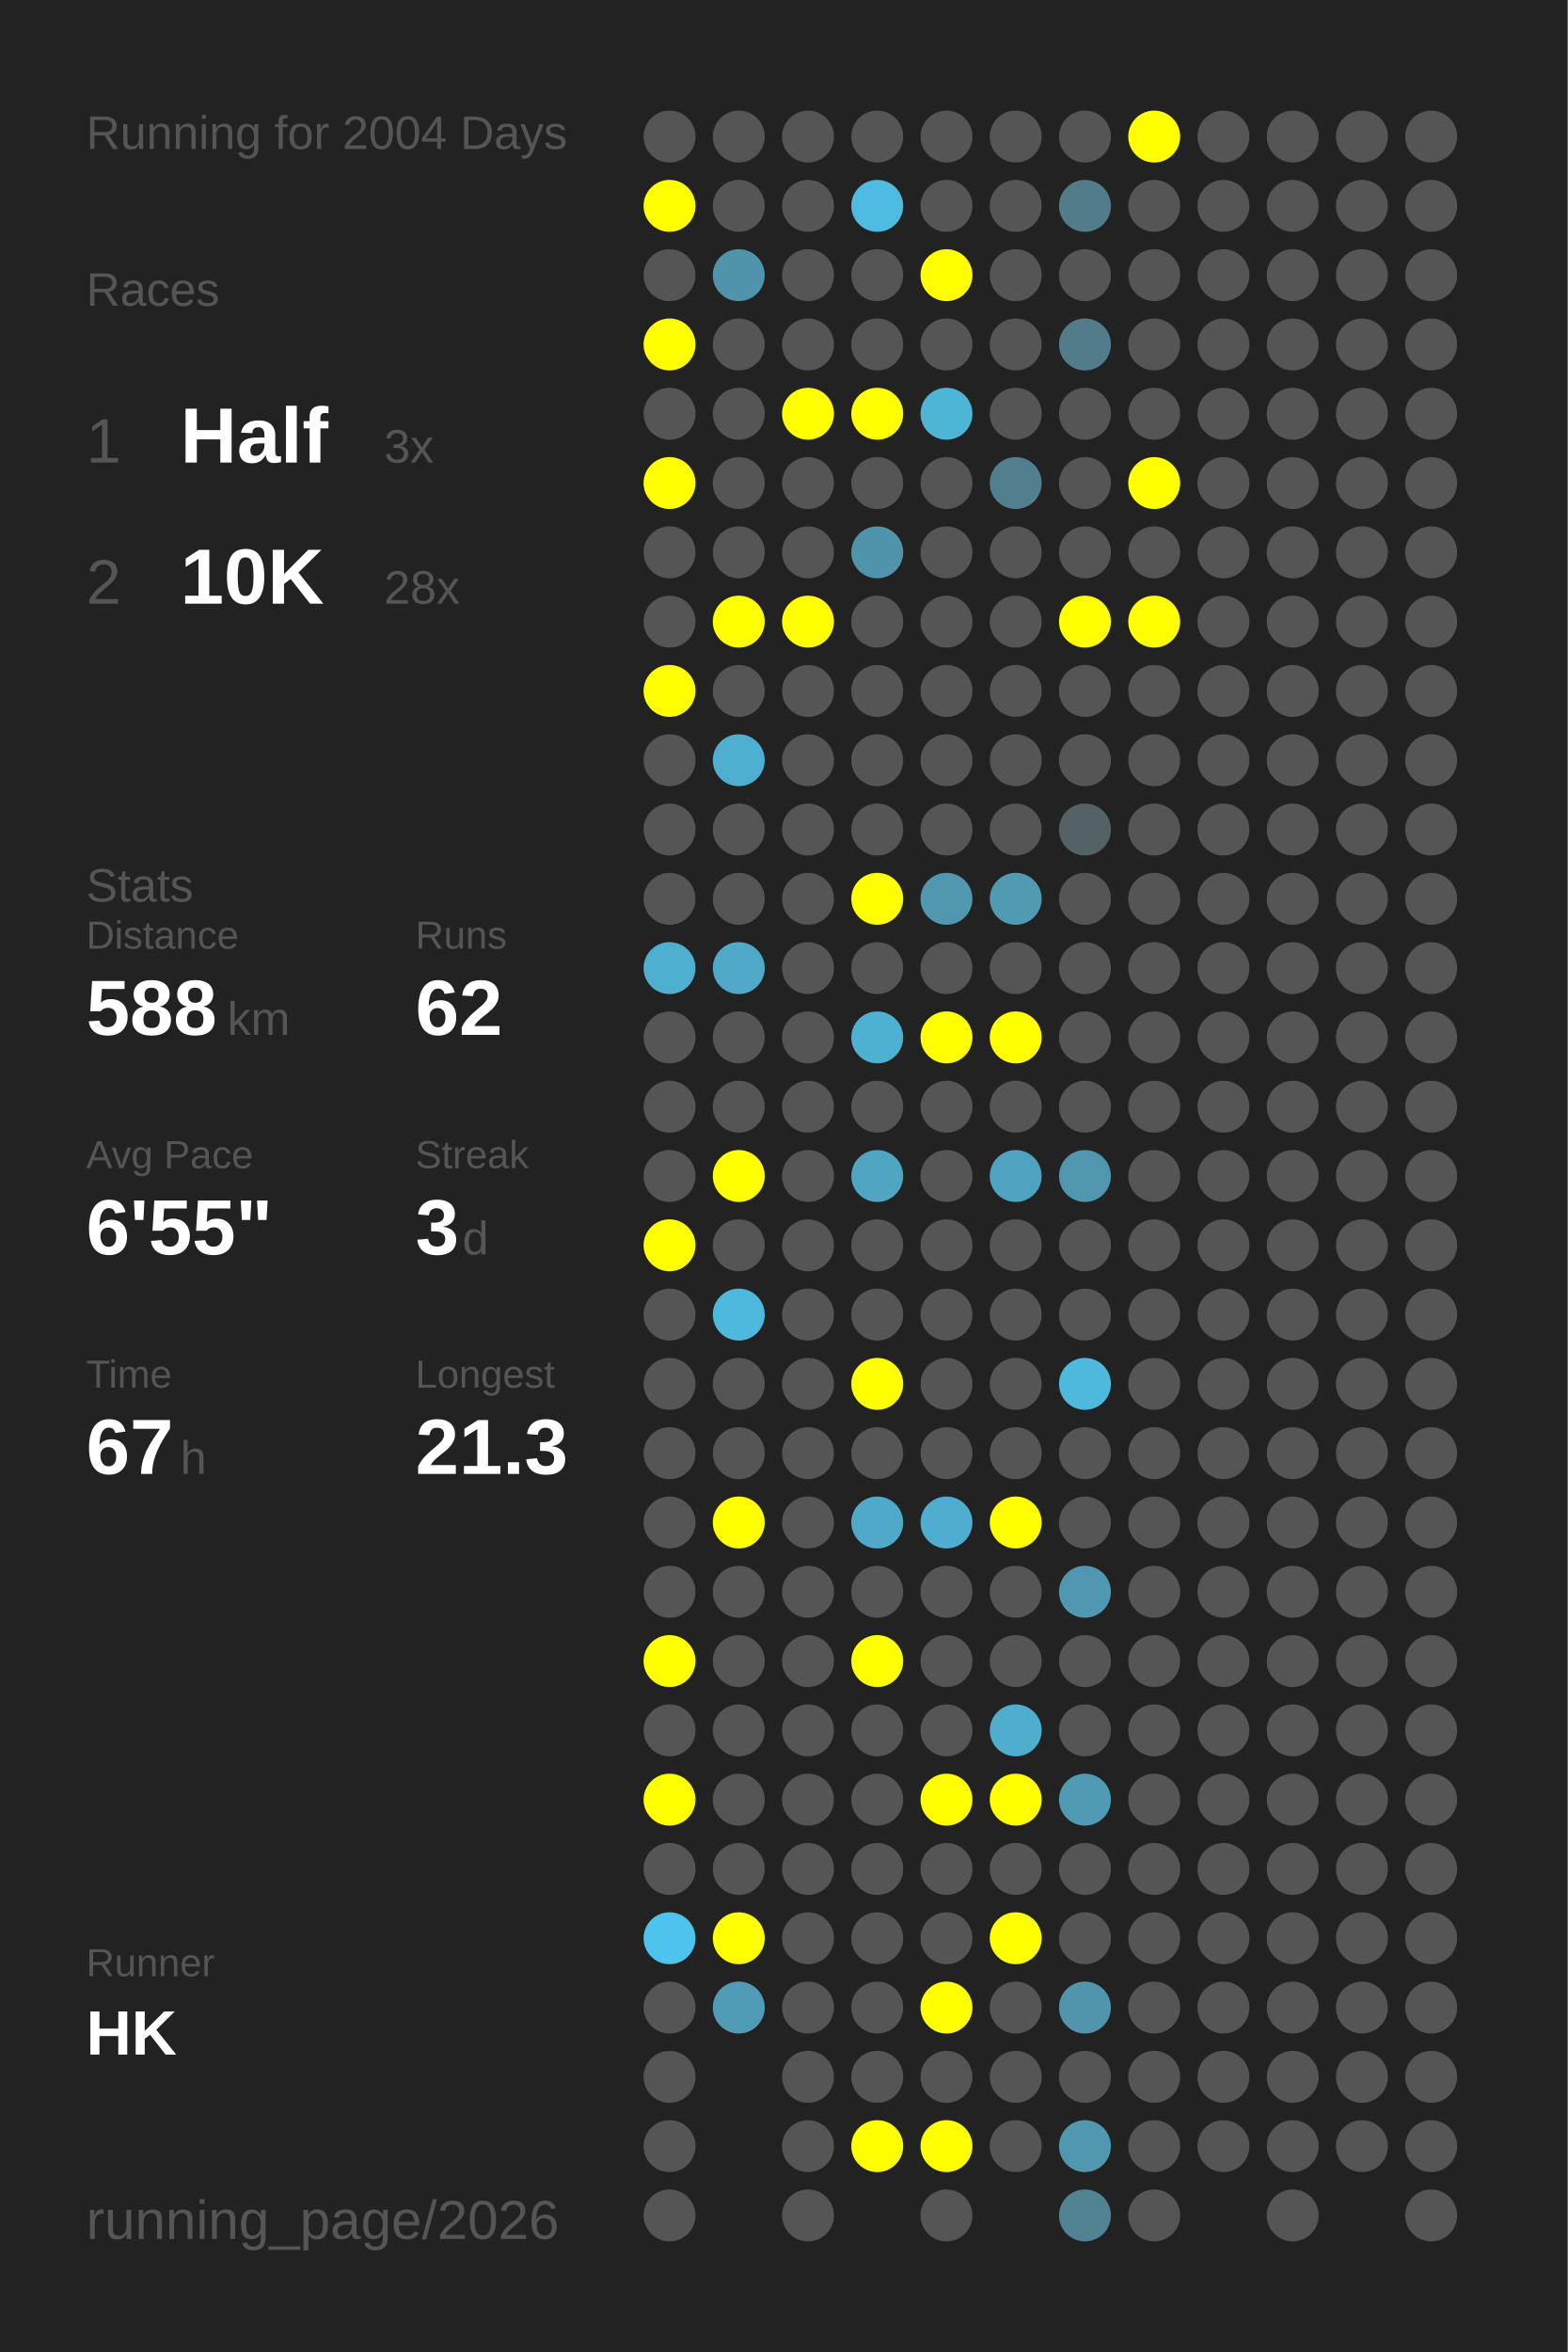
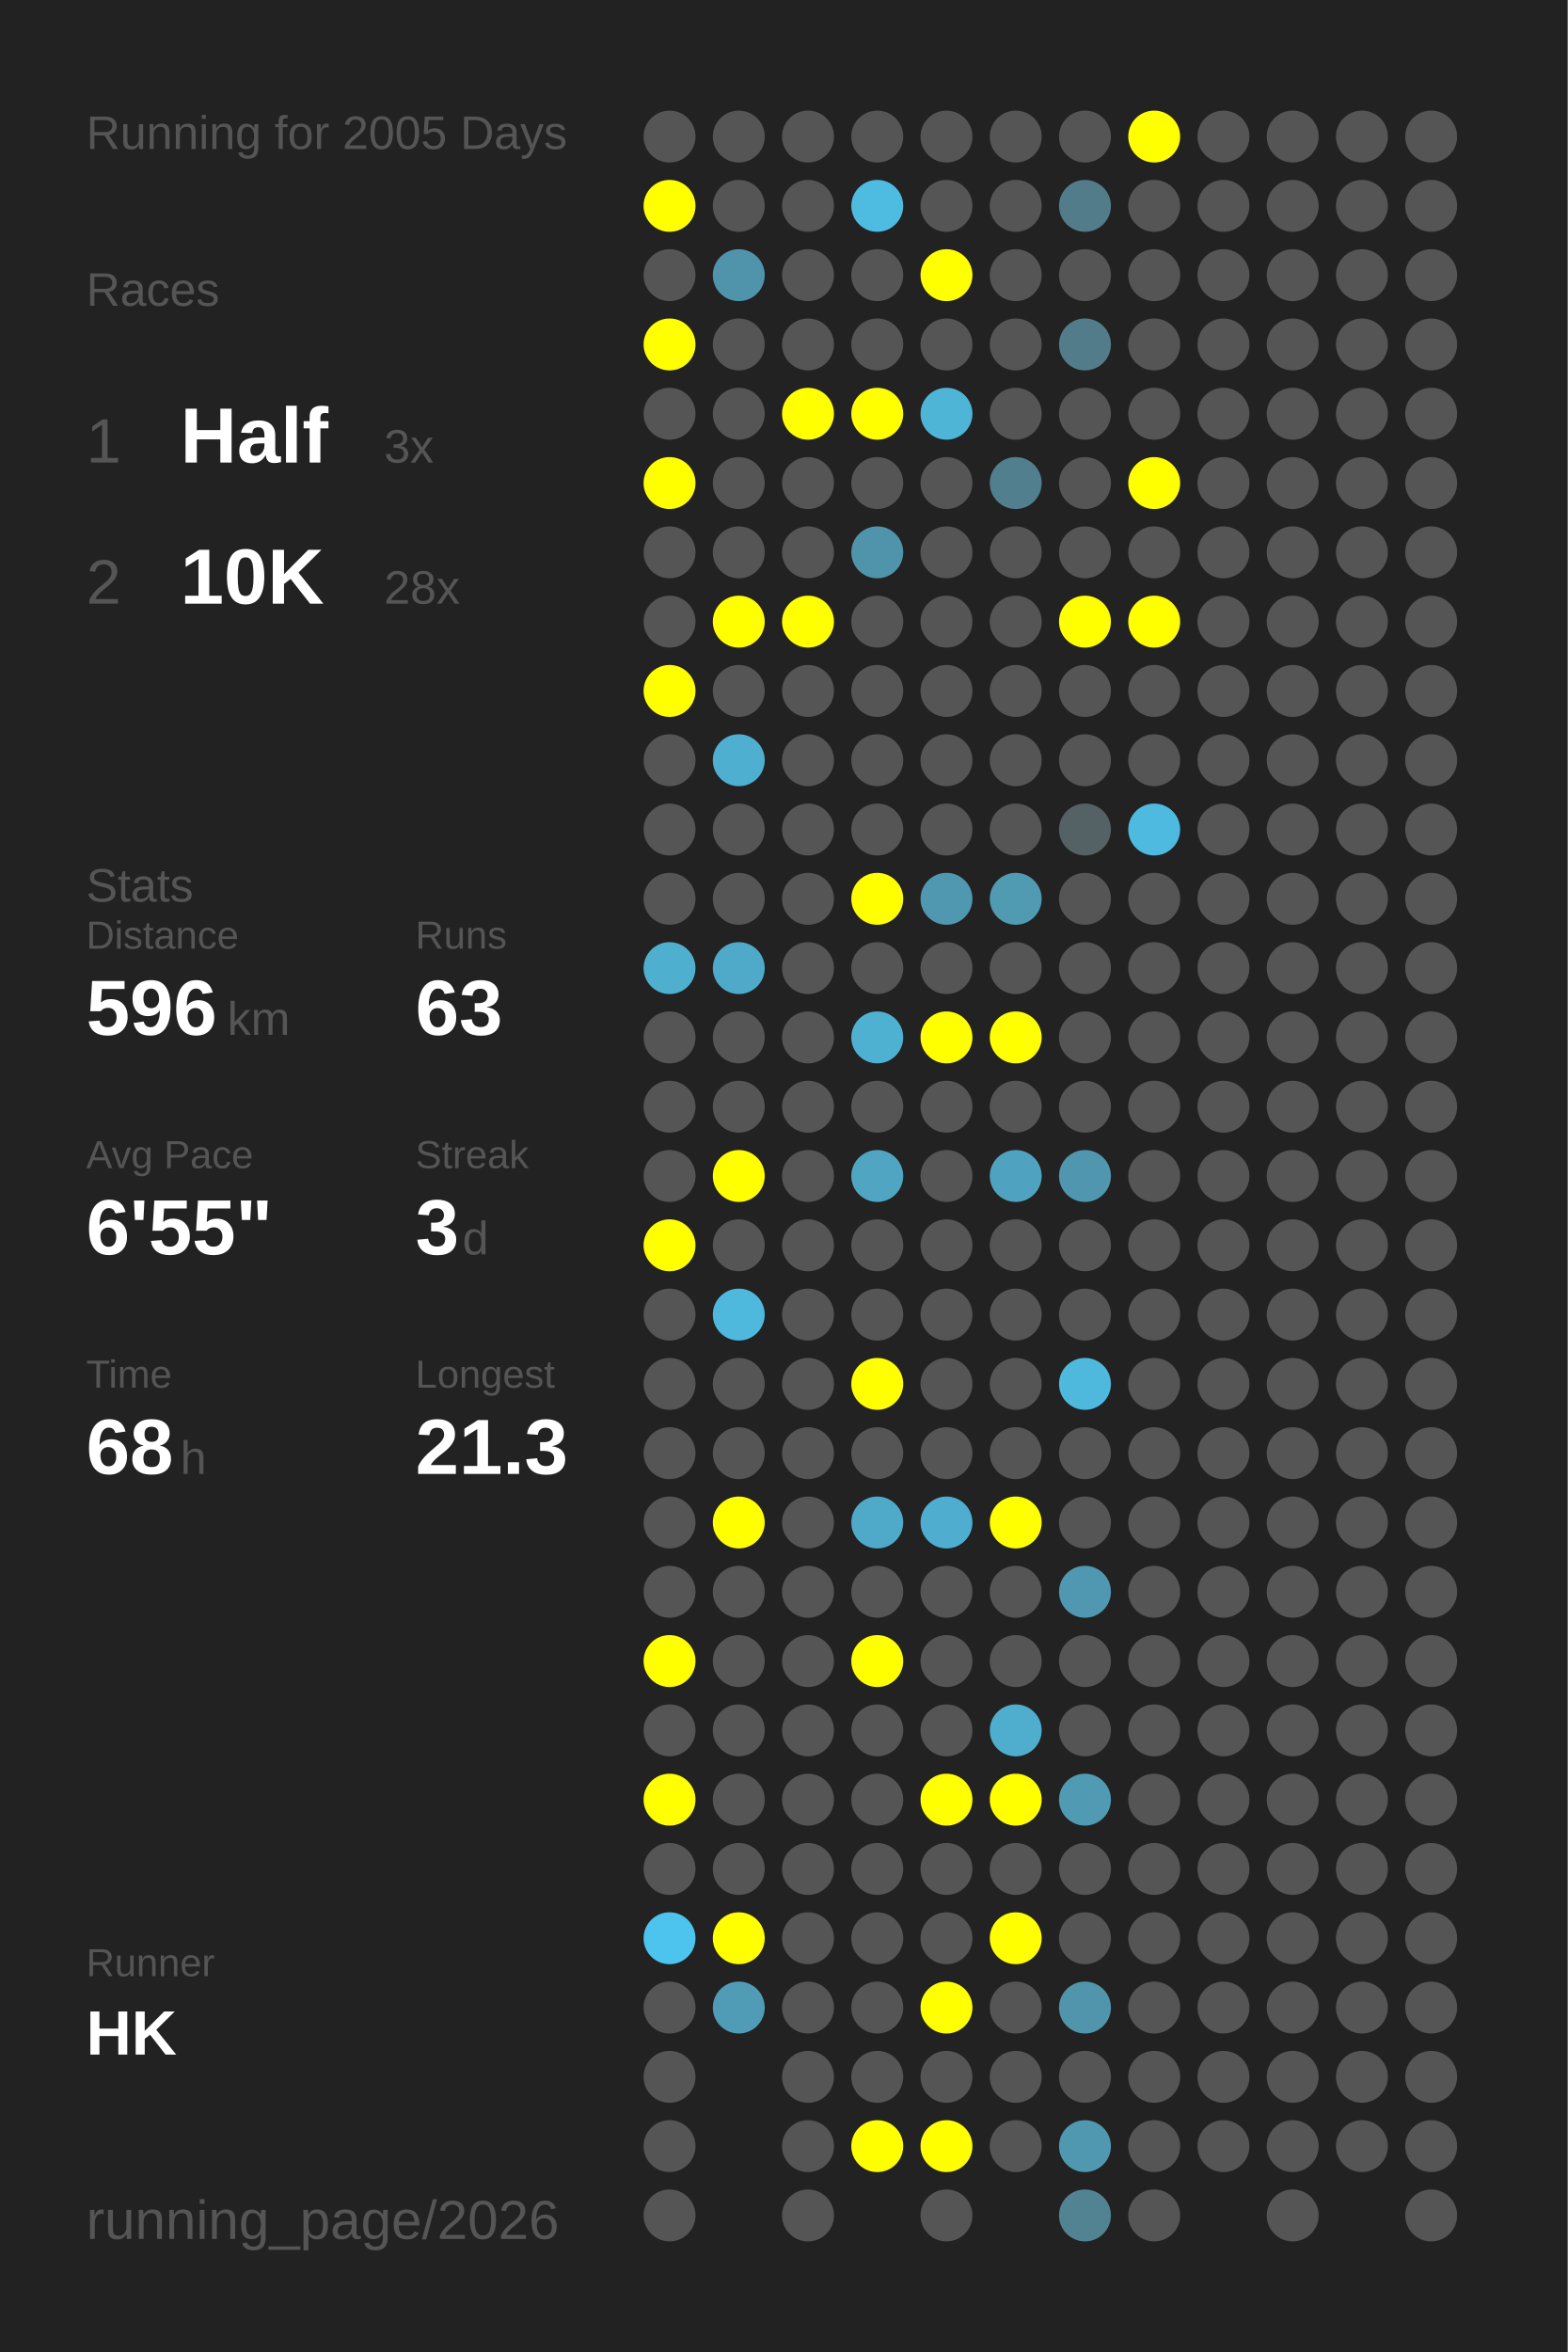
<svg xmlns="http://www.w3.org/2000/svg" baseProfile="full" height="300mm" version="1.1" viewBox="0,0,200,300" width="200mm">
  <defs />
  <rect fill="#222222" height="300" width="200" x="0" y="0" />
-   <text fill="#555555" style="font-size:6px; font-family:Arial;" x="11" y="19">Running for 2004 Days</text>
+   <text fill="#555555" style="font-size:6px; font-family:Arial;" x="11" y="19">Running for 2005 Days</text>
  <text fill="#555555" style="font-size:6px; font-family:Arial;" x="11" y="39">Races</text>
  <text fill="#555555" style="font-size:8px; font-family:Arial;" x="11" y="59">1</text>
  <text fill="#FFFFFF" style="font-size:10px; font-family:Arial; font-weight:bold;" x="23" y="59">Half</text>
  <text fill="#555555" style="font-size:6px; font-family:Arial;" x="49" y="59">3x</text>
  <text fill="#555555" style="font-size:8px; font-family:Arial;" x="11" y="77">2</text>
  <text fill="#FFFFFF" style="font-size:10px; font-family:Arial; font-weight:bold;" x="23" y="77">10K</text>
  <text fill="#555555" style="font-size:6px; font-family:Arial;" x="49" y="77">28x</text>
  <text fill="#555555" style="font-size:6px; font-family:Arial;" x="11" y="115">Stats</text>
  <text fill="#555555" style="font-size:5px; font-family:Arial;" x="11" y="121">Distance</text>
-   <text fill="#FFFFFF" style="font-size:10px; font-family:Arial; font-weight:bold;" x="11" y="132">588</text>
+   <text fill="#FFFFFF" style="font-size:10px; font-family:Arial; font-weight:bold;" x="11" y="132">596</text>
  <text fill="#555555" style="font-size:6px; font-family:Arial;" x="29" y="132">km</text>
  <text fill="#555555" style="font-size:5px; font-family:Arial;" x="53" y="121">Runs</text>
-   <text fill="#FFFFFF" style="font-size:10px; font-family:Arial; font-weight:bold;" x="53" y="132">62</text>
+   <text fill="#FFFFFF" style="font-size:10px; font-family:Arial; font-weight:bold;" x="53" y="132">63</text>
  <text fill="#555555" style="font-size:5px; font-family:Arial;" x="11" y="149">Avg Pace</text>
  <text fill="#FFFFFF" style="font-size:10px; font-family:Arial; font-weight:bold;" x="11" y="160">6'55"</text>
  <text fill="#555555" style="font-size:5px; font-family:Arial;" x="53" y="149">Streak</text>
  <text fill="#FFFFFF" style="font-size:10px; font-family:Arial; font-weight:bold;" x="53" y="160">3</text>
  <text fill="#555555" style="font-size:6px; font-family:Arial;" x="59" y="160">d</text>
  <text fill="#555555" style="font-size:5px; font-family:Arial;" x="11" y="177">Time</text>
-   <text fill="#FFFFFF" style="font-size:10px; font-family:Arial; font-weight:bold;" x="11" y="188">67</text>
+   <text fill="#FFFFFF" style="font-size:10px; font-family:Arial; font-weight:bold;" x="11" y="188">68</text>
  <text fill="#555555" style="font-size:6px; font-family:Arial;" x="23" y="188">h</text>
  <text fill="#555555" style="font-size:5px; font-family:Arial;" x="53" y="177">Longest</text>
  <text fill="#FFFFFF" style="font-size:10px; font-family:Arial; font-weight:bold;" x="53" y="188">21.3</text>
  <text fill="#555555" style="font-size:5px; font-family:Arial;" x="11" y="252.065">Runner</text>
  <text fill="#FFFFFF" style="font-size:8px; font-family:Arial; font-weight:bold;" x="11" y="262.065">HK</text>
  <text fill="#555555" style="font-size:7px; font-family:Arial;" x="11" y="285.581">running_page/2026</text>
  <circle cx="85.417" cy="17.419" fill="#555555" r="3.312" />
  <circle cx="85.417" cy="26.258" fill="#FFFF00" r="3.312" />
  <circle cx="85.417" cy="35.097" fill="#555555" r="3.312" />
  <circle cx="85.417" cy="43.935" fill="#FFFF00" r="3.312" />
  <circle cx="85.417" cy="52.774" fill="#555555" r="3.312" />
  <circle cx="85.417" cy="61.613" fill="#FFFF00" r="3.312" />
  <circle cx="85.417" cy="70.452" fill="#555555" r="3.312" />
  <circle cx="85.417" cy="79.29" fill="#555555" r="3.312" />
  <circle cx="85.417" cy="88.129" fill="#FFFF00" r="3.312" />
  <circle cx="85.417" cy="96.968" fill="#555555" r="3.312" />
  <circle cx="85.417" cy="105.806" fill="#555555" r="3.312" />
  <circle cx="85.417" cy="114.645" fill="#555555" r="3.312" />
  <circle cx="85.417" cy="123.484" fill="#4fafcf" r="3.312" />
  <circle cx="85.417" cy="132.323" fill="#555555" r="3.312" />
  <circle cx="85.417" cy="141.161" fill="#555555" r="3.312" />
  <circle cx="85.417" cy="150" fill="#555555" r="3.312" />
  <circle cx="85.417" cy="158.839" fill="#FFFF00" r="3.312" />
  <circle cx="85.417" cy="167.677" fill="#555555" r="3.312" />
  <circle cx="85.417" cy="176.516" fill="#555555" r="3.312" />
  <circle cx="85.417" cy="185.355" fill="#555555" r="3.312" />
  <circle cx="85.417" cy="194.194" fill="#555555" r="3.312" />
  <circle cx="85.417" cy="203.032" fill="#555555" r="3.312" />
  <circle cx="85.417" cy="211.871" fill="#FFFF00" r="3.312" />
  <circle cx="85.417" cy="220.71" fill="#555555" r="3.312" />
  <circle cx="85.417" cy="229.548" fill="#FFFF00" r="3.312" />
  <circle cx="85.417" cy="238.387" fill="#555555" r="3.312" />
  <circle cx="85.417" cy="247.226" fill="#4dc4ed" r="3.312" />
  <circle cx="85.417" cy="256.065" fill="#555555" r="3.312" />
  <circle cx="85.417" cy="264.903" fill="#555555" r="3.312" />
  <circle cx="85.417" cy="273.742" fill="#555555" r="3.312" />
  <circle cx="85.417" cy="282.581" fill="#555555" r="3.312" />
  <circle cx="94.25" cy="17.419" fill="#555555" r="3.312" />
  <circle cx="94.25" cy="26.258" fill="#555555" r="3.312" />
  <circle cx="94.25" cy="35.097" fill="#5094ab" r="3.312" />
  <circle cx="94.25" cy="43.935" fill="#555555" r="3.312" />
  <circle cx="94.25" cy="52.774" fill="#555555" r="3.312" />
  <circle cx="94.25" cy="61.613" fill="#555555" r="3.312" />
  <circle cx="94.25" cy="70.452" fill="#555555" r="3.312" />
  <circle cx="94.25" cy="79.29" fill="#FFFF00" r="3.312" />
  <circle cx="94.25" cy="88.129" fill="#555555" r="3.312" />
  <circle cx="94.25" cy="96.968" fill="#4fafd0" r="3.312" />
  <circle cx="94.25" cy="105.806" fill="#555555" r="3.312" />
  <circle cx="94.25" cy="114.645" fill="#555555" r="3.312" />
  <circle cx="94.25" cy="123.484" fill="#4fa9c8" r="3.312" />
  <circle cx="94.25" cy="132.323" fill="#555555" r="3.312" />
  <circle cx="94.25" cy="141.161" fill="#555555" r="3.312" />
  <circle cx="94.25" cy="150" fill="#FFFF00" r="3.312" />
  <circle cx="94.25" cy="158.839" fill="#555555" r="3.312" />
  <circle cx="94.25" cy="167.677" fill="#4eb9dd" r="3.312" />
  <circle cx="94.25" cy="176.516" fill="#555555" r="3.312" />
  <circle cx="94.25" cy="185.355" fill="#555555" r="3.312" />
  <circle cx="94.25" cy="194.194" fill="#FFFF00" r="3.312" />
  <circle cx="94.25" cy="203.032" fill="#555555" r="3.312" />
  <circle cx="94.25" cy="211.871" fill="#555555" r="3.312" />
  <circle cx="94.25" cy="220.71" fill="#555555" r="3.312" />
  <circle cx="94.25" cy="229.548" fill="#555555" r="3.312" />
  <circle cx="94.25" cy="238.387" fill="#555555" r="3.312" />
  <circle cx="94.25" cy="247.226" fill="#FFFF00" r="3.312" />
  <circle cx="94.25" cy="256.065" fill="#509cb6" r="3.312" />
  <circle cx="103.083" cy="17.419" fill="#555555" r="3.312" />
  <circle cx="103.083" cy="26.258" fill="#555555" r="3.312" />
  <circle cx="103.083" cy="35.097" fill="#555555" r="3.312" />
  <circle cx="103.083" cy="43.935" fill="#555555" r="3.312" />
  <circle cx="103.083" cy="52.774" fill="#FFFF00" r="3.312" />
  <circle cx="103.083" cy="61.613" fill="#555555" r="3.312" />
  <circle cx="103.083" cy="70.452" fill="#555555" r="3.312" />
  <circle cx="103.083" cy="79.29" fill="#FFFF00" r="3.312" />
  <circle cx="103.083" cy="88.129" fill="#555555" r="3.312" />
  <circle cx="103.083" cy="96.968" fill="#555555" r="3.312" />
  <circle cx="103.083" cy="105.806" fill="#555555" r="3.312" />
  <circle cx="103.083" cy="114.645" fill="#555555" r="3.312" />
  <circle cx="103.083" cy="123.484" fill="#555555" r="3.312" />
  <circle cx="103.083" cy="132.323" fill="#555555" r="3.312" />
  <circle cx="103.083" cy="141.161" fill="#555555" r="3.312" />
  <circle cx="103.083" cy="150" fill="#555555" r="3.312" />
  <circle cx="103.083" cy="158.839" fill="#555555" r="3.312" />
  <circle cx="103.083" cy="167.677" fill="#555555" r="3.312" />
  <circle cx="103.083" cy="176.516" fill="#555555" r="3.312" />
  <circle cx="103.083" cy="185.355" fill="#555555" r="3.312" />
  <circle cx="103.083" cy="194.194" fill="#555555" r="3.312" />
  <circle cx="103.083" cy="203.032" fill="#555555" r="3.312" />
  <circle cx="103.083" cy="211.871" fill="#555555" r="3.312" />
  <circle cx="103.083" cy="220.71" fill="#555555" r="3.312" />
  <circle cx="103.083" cy="229.548" fill="#555555" r="3.312" />
  <circle cx="103.083" cy="238.387" fill="#555555" r="3.312" />
  <circle cx="103.083" cy="247.226" fill="#555555" r="3.312" />
  <circle cx="103.083" cy="256.065" fill="#555555" r="3.312" />
  <circle cx="103.083" cy="264.903" fill="#555555" r="3.312" />
  <circle cx="103.083" cy="273.742" fill="#555555" r="3.312" />
  <circle cx="103.083" cy="282.581" fill="#555555" r="3.312" />
  <circle cx="111.917" cy="17.419" fill="#555555" r="3.312" />
  <circle cx="111.917" cy="26.258" fill="#4ebbe0" r="3.312" />
  <circle cx="111.917" cy="35.097" fill="#555555" r="3.312" />
  <circle cx="111.917" cy="43.935" fill="#555555" r="3.312" />
  <circle cx="111.917" cy="52.774" fill="#FFFF00" r="3.312" />
  <circle cx="111.917" cy="61.613" fill="#555555" r="3.312" />
  <circle cx="111.917" cy="70.452" fill="#5094ab" r="3.312" />
  <circle cx="111.917" cy="79.29" fill="#555555" r="3.312" />
  <circle cx="111.917" cy="88.129" fill="#555555" r="3.312" />
  <circle cx="111.917" cy="96.968" fill="#555555" r="3.312" />
  <circle cx="111.917" cy="105.806" fill="#555555" r="3.312" />
  <circle cx="111.917" cy="114.645" fill="#FFFF00" r="3.312" />
  <circle cx="111.917" cy="123.484" fill="#555555" r="3.312" />
  <circle cx="111.917" cy="132.323" fill="#4fb1d2" r="3.312" />
  <circle cx="111.917" cy="141.161" fill="#555555" r="3.312" />
  <circle cx="111.917" cy="150" fill="#4fa5c2" r="3.312" />
  <circle cx="111.917" cy="158.839" fill="#555555" r="3.312" />
  <circle cx="111.917" cy="167.677" fill="#555555" r="3.312" />
  <circle cx="111.917" cy="176.516" fill="#FFFF00" r="3.312" />
  <circle cx="111.917" cy="185.355" fill="#555555" r="3.312" />
  <circle cx="111.917" cy="194.194" fill="#4faac9" r="3.312" />
  <circle cx="111.917" cy="203.032" fill="#555555" r="3.312" />
  <circle cx="111.917" cy="211.871" fill="#FFFF00" r="3.312" />
  <circle cx="111.917" cy="220.71" fill="#555555" r="3.312" />
  <circle cx="111.917" cy="229.548" fill="#555555" r="3.312" />
  <circle cx="111.917" cy="238.387" fill="#555555" r="3.312" />
  <circle cx="111.917" cy="247.226" fill="#555555" r="3.312" />
  <circle cx="111.917" cy="256.065" fill="#555555" r="3.312" />
  <circle cx="111.917" cy="264.903" fill="#555555" r="3.312" />
  <circle cx="111.917" cy="273.742" fill="#FFFF00" r="3.312" />
  <circle cx="120.75" cy="17.419" fill="#555555" r="3.312" />
  <circle cx="120.75" cy="26.258" fill="#555555" r="3.312" />
  <circle cx="120.75" cy="35.097" fill="#FFFF00" r="3.312" />
  <circle cx="120.75" cy="43.935" fill="#555555" r="3.312" />
  <circle cx="120.75" cy="52.774" fill="#4eb5d7" r="3.312" />
  <circle cx="120.75" cy="61.613" fill="#555555" r="3.312" />
  <circle cx="120.75" cy="70.452" fill="#555555" r="3.312" />
  <circle cx="120.75" cy="79.29" fill="#555555" r="3.312" />
  <circle cx="120.75" cy="88.129" fill="#555555" r="3.312" />
  <circle cx="120.75" cy="96.968" fill="#555555" r="3.312" />
  <circle cx="120.75" cy="105.806" fill="#555555" r="3.312" />
  <circle cx="120.75" cy="114.645" fill="#5098b0" r="3.312" />
  <circle cx="120.75" cy="123.484" fill="#555555" r="3.312" />
  <circle cx="120.75" cy="132.323" fill="#FFFF00" r="3.312" />
  <circle cx="120.75" cy="141.161" fill="#555555" r="3.312" />
  <circle cx="120.75" cy="150" fill="#555555" r="3.312" />
  <circle cx="120.75" cy="158.839" fill="#555555" r="3.312" />
  <circle cx="120.75" cy="167.677" fill="#555555" r="3.312" />
  <circle cx="120.75" cy="176.516" fill="#555555" r="3.312" />
  <circle cx="120.75" cy="185.355" fill="#555555" r="3.312" />
  <circle cx="120.75" cy="194.194" fill="#4faecf" r="3.312" />
  <circle cx="120.75" cy="203.032" fill="#555555" r="3.312" />
  <circle cx="120.75" cy="211.871" fill="#555555" r="3.312" />
  <circle cx="120.75" cy="220.71" fill="#555555" r="3.312" />
  <circle cx="120.75" cy="229.548" fill="#FFFF00" r="3.312" />
  <circle cx="120.75" cy="238.387" fill="#555555" r="3.312" />
  <circle cx="120.75" cy="247.226" fill="#555555" r="3.312" />
  <circle cx="120.75" cy="256.065" fill="#FFFF00" r="3.312" />
  <circle cx="120.75" cy="264.903" fill="#555555" r="3.312" />
  <circle cx="120.75" cy="273.742" fill="#FFFF00" r="3.312" />
  <circle cx="120.75" cy="282.581" fill="#555555" r="3.312" />
  <circle cx="129.583" cy="17.419" fill="#555555" r="3.312" />
  <circle cx="129.583" cy="26.258" fill="#555555" r="3.312" />
  <circle cx="129.583" cy="35.097" fill="#555555" r="3.312" />
  <circle cx="129.583" cy="43.935" fill="#555555" r="3.312" />
  <circle cx="129.583" cy="52.774" fill="#555555" r="3.312" />
  <circle cx="129.583" cy="61.613" fill="#527f8e" r="3.312" />
  <circle cx="129.583" cy="70.452" fill="#555555" r="3.312" />
  <circle cx="129.583" cy="79.29" fill="#555555" r="3.312" />
  <circle cx="129.583" cy="88.129" fill="#555555" r="3.312" />
  <circle cx="129.583" cy="96.968" fill="#555555" r="3.312" />
  <circle cx="129.583" cy="105.806" fill="#555555" r="3.312" />
  <circle cx="129.583" cy="114.645" fill="#509ab2" r="3.312" />
  <circle cx="129.583" cy="123.484" fill="#555555" r="3.312" />
  <circle cx="129.583" cy="132.323" fill="#FFFF00" r="3.312" />
  <circle cx="129.583" cy="141.161" fill="#555555" r="3.312" />
  <circle cx="129.583" cy="150" fill="#4fa3c0" r="3.312" />
  <circle cx="129.583" cy="158.839" fill="#555555" r="3.312" />
  <circle cx="129.583" cy="167.677" fill="#555555" r="3.312" />
  <circle cx="129.583" cy="176.516" fill="#555555" r="3.312" />
  <circle cx="129.583" cy="185.355" fill="#555555" r="3.312" />
  <circle cx="129.583" cy="194.194" fill="#FFFF00" r="3.312" />
  <circle cx="129.583" cy="203.032" fill="#555555" r="3.312" />
  <circle cx="129.583" cy="211.871" fill="#555555" r="3.312" />
  <circle cx="129.583" cy="220.71" fill="#4faece" r="3.312" />
  <circle cx="129.583" cy="229.548" fill="#FFFF00" r="3.312" />
  <circle cx="129.583" cy="238.387" fill="#555555" r="3.312" />
  <circle cx="129.583" cy="247.226" fill="#FFFF00" r="3.312" />
  <circle cx="129.583" cy="256.065" fill="#555555" r="3.312" />
  <circle cx="129.583" cy="264.903" fill="#555555" r="3.312" />
  <circle cx="129.583" cy="273.742" fill="#555555" r="3.312" />
  <circle cx="138.417" cy="17.419" fill="#555555" r="3.312" />
  <circle cx="138.417" cy="26.258" fill="#527c8a" r="3.312" />
  <circle cx="138.417" cy="35.097" fill="#555555" r="3.312" />
  <circle cx="138.417" cy="43.935" fill="#527c8a" r="3.312" />
  <circle cx="138.417" cy="52.774" fill="#555555" r="3.312" />
  <circle cx="138.417" cy="61.613" fill="#555555" r="3.312" />
  <circle cx="138.417" cy="70.452" fill="#555555" r="3.312" />
  <circle cx="138.417" cy="79.29" fill="#FFFF00" r="3.312" />
  <circle cx="138.417" cy="88.129" fill="#555555" r="3.312" />
  <circle cx="138.417" cy="96.968" fill="#555555" r="3.312" />
  <circle cx="138.417" cy="105.806" fill="#546266" r="3.312" />
  <circle cx="138.417" cy="114.645" fill="#555555" r="3.312" />
  <circle cx="138.417" cy="123.484" fill="#555555" r="3.312" />
  <circle cx="138.417" cy="132.323" fill="#555555" r="3.312" />
  <circle cx="138.417" cy="141.161" fill="#555555" r="3.312" />
  <circle cx="138.417" cy="150" fill="#5096ae" r="3.312" />
  <circle cx="138.417" cy="158.839" fill="#555555" r="3.312" />
  <circle cx="138.417" cy="167.677" fill="#555555" r="3.312" />
  <circle cx="138.417" cy="176.516" fill="#4eb9dd" r="3.312" />
  <circle cx="138.417" cy="185.355" fill="#555555" r="3.312" />
  <circle cx="138.417" cy="194.194" fill="#555555" r="3.312" />
  <circle cx="138.417" cy="203.032" fill="#5098b1" r="3.312" />
  <circle cx="138.417" cy="211.871" fill="#555555" r="3.312" />
  <circle cx="138.417" cy="220.71" fill="#555555" r="3.312" />
  <circle cx="138.417" cy="229.548" fill="#509ab3" r="3.312" />
  <circle cx="138.417" cy="238.387" fill="#555555" r="3.312" />
  <circle cx="138.417" cy="247.226" fill="#555555" r="3.312" />
  <circle cx="138.417" cy="256.065" fill="#5095ac" r="3.312" />
  <circle cx="138.417" cy="264.903" fill="#555555" r="3.312" />
  <circle cx="138.417" cy="273.742" fill="#5098b0" r="3.312" />
  <circle cx="138.417" cy="282.581" fill="#528393" r="3.312" />
  <circle cx="147.25" cy="17.419" fill="#FFFF00" r="3.312" />
  <circle cx="147.25" cy="26.258" fill="#555555" r="3.312" />
  <circle cx="147.25" cy="35.097" fill="#555555" r="3.312" />
  <circle cx="147.25" cy="43.935" fill="#555555" r="3.312" />
  <circle cx="147.25" cy="52.774" fill="#555555" r="3.312" />
  <circle cx="147.25" cy="61.613" fill="#FFFF00" r="3.312" />
  <circle cx="147.25" cy="70.452" fill="#555555" r="3.312" />
  <circle cx="147.25" cy="79.29" fill="#FFFF00" r="3.312" />
  <circle cx="147.25" cy="88.129" fill="#555555" r="3.312" />
  <circle cx="147.25" cy="96.968" fill="#555555" r="3.312" />
-   <circle cx="147.25" cy="105.806" fill="#555555" r="3.312" />
+   <circle cx="147.25" cy="105.806" fill="#4ebadf" r="3.312" />
  <circle cx="147.25" cy="114.645" fill="#555555" r="3.312" />
  <circle cx="147.25" cy="123.484" fill="#555555" r="3.312" />
  <circle cx="147.25" cy="132.323" fill="#555555" r="3.312" />
  <circle cx="147.25" cy="141.161" fill="#555555" r="3.312" />
  <circle cx="147.25" cy="150" fill="#555555" r="3.312" />
  <circle cx="147.25" cy="158.839" fill="#555555" r="3.312" />
  <circle cx="147.25" cy="167.677" fill="#555555" r="3.312" />
  <circle cx="147.25" cy="176.516" fill="#555555" r="3.312" />
  <circle cx="147.25" cy="185.355" fill="#555555" r="3.312" />
  <circle cx="147.25" cy="194.194" fill="#555555" r="3.312" />
  <circle cx="147.25" cy="203.032" fill="#555555" r="3.312" />
  <circle cx="147.25" cy="211.871" fill="#555555" r="3.312" />
  <circle cx="147.25" cy="220.71" fill="#555555" r="3.312" />
  <circle cx="147.25" cy="229.548" fill="#555555" r="3.312" />
  <circle cx="147.25" cy="238.387" fill="#555555" r="3.312" />
  <circle cx="147.25" cy="247.226" fill="#555555" r="3.312" />
  <circle cx="147.25" cy="256.065" fill="#555555" r="3.312" />
  <circle cx="147.25" cy="264.903" fill="#555555" r="3.312" />
  <circle cx="147.25" cy="273.742" fill="#555555" r="3.312" />
  <circle cx="147.25" cy="282.581" fill="#555555" r="3.312" />
  <circle cx="156.083" cy="17.419" fill="#555555" r="3.312" />
  <circle cx="156.083" cy="26.258" fill="#555555" r="3.312" />
  <circle cx="156.083" cy="35.097" fill="#555555" r="3.312" />
  <circle cx="156.083" cy="43.935" fill="#555555" r="3.312" />
  <circle cx="156.083" cy="52.774" fill="#555555" r="3.312" />
  <circle cx="156.083" cy="61.613" fill="#555555" r="3.312" />
  <circle cx="156.083" cy="70.452" fill="#555555" r="3.312" />
  <circle cx="156.083" cy="79.29" fill="#555555" r="3.312" />
  <circle cx="156.083" cy="88.129" fill="#555555" r="3.312" />
  <circle cx="156.083" cy="96.968" fill="#555555" r="3.312" />
  <circle cx="156.083" cy="105.806" fill="#555555" r="3.312" />
  <circle cx="156.083" cy="114.645" fill="#555555" r="3.312" />
  <circle cx="156.083" cy="123.484" fill="#555555" r="3.312" />
  <circle cx="156.083" cy="132.323" fill="#555555" r="3.312" />
  <circle cx="156.083" cy="141.161" fill="#555555" r="3.312" />
  <circle cx="156.083" cy="150" fill="#555555" r="3.312" />
  <circle cx="156.083" cy="158.839" fill="#555555" r="3.312" />
  <circle cx="156.083" cy="167.677" fill="#555555" r="3.312" />
  <circle cx="156.083" cy="176.516" fill="#555555" r="3.312" />
  <circle cx="156.083" cy="185.355" fill="#555555" r="3.312" />
  <circle cx="156.083" cy="194.194" fill="#555555" r="3.312" />
  <circle cx="156.083" cy="203.032" fill="#555555" r="3.312" />
  <circle cx="156.083" cy="211.871" fill="#555555" r="3.312" />
  <circle cx="156.083" cy="220.71" fill="#555555" r="3.312" />
  <circle cx="156.083" cy="229.548" fill="#555555" r="3.312" />
  <circle cx="156.083" cy="238.387" fill="#555555" r="3.312" />
  <circle cx="156.083" cy="247.226" fill="#555555" r="3.312" />
  <circle cx="156.083" cy="256.065" fill="#555555" r="3.312" />
  <circle cx="156.083" cy="264.903" fill="#555555" r="3.312" />
  <circle cx="156.083" cy="273.742" fill="#555555" r="3.312" />
  <circle cx="164.917" cy="17.419" fill="#555555" r="3.312" />
  <circle cx="164.917" cy="26.258" fill="#555555" r="3.312" />
  <circle cx="164.917" cy="35.097" fill="#555555" r="3.312" />
  <circle cx="164.917" cy="43.935" fill="#555555" r="3.312" />
  <circle cx="164.917" cy="52.774" fill="#555555" r="3.312" />
  <circle cx="164.917" cy="61.613" fill="#555555" r="3.312" />
  <circle cx="164.917" cy="70.452" fill="#555555" r="3.312" />
  <circle cx="164.917" cy="79.29" fill="#555555" r="3.312" />
  <circle cx="164.917" cy="88.129" fill="#555555" r="3.312" />
  <circle cx="164.917" cy="96.968" fill="#555555" r="3.312" />
  <circle cx="164.917" cy="105.806" fill="#555555" r="3.312" />
  <circle cx="164.917" cy="114.645" fill="#555555" r="3.312" />
  <circle cx="164.917" cy="123.484" fill="#555555" r="3.312" />
  <circle cx="164.917" cy="132.323" fill="#555555" r="3.312" />
  <circle cx="164.917" cy="141.161" fill="#555555" r="3.312" />
  <circle cx="164.917" cy="150" fill="#555555" r="3.312" />
  <circle cx="164.917" cy="158.839" fill="#555555" r="3.312" />
  <circle cx="164.917" cy="167.677" fill="#555555" r="3.312" />
  <circle cx="164.917" cy="176.516" fill="#555555" r="3.312" />
  <circle cx="164.917" cy="185.355" fill="#555555" r="3.312" />
  <circle cx="164.917" cy="194.194" fill="#555555" r="3.312" />
  <circle cx="164.917" cy="203.032" fill="#555555" r="3.312" />
  <circle cx="164.917" cy="211.871" fill="#555555" r="3.312" />
  <circle cx="164.917" cy="220.71" fill="#555555" r="3.312" />
  <circle cx="164.917" cy="229.548" fill="#555555" r="3.312" />
  <circle cx="164.917" cy="238.387" fill="#555555" r="3.312" />
  <circle cx="164.917" cy="247.226" fill="#555555" r="3.312" />
  <circle cx="164.917" cy="256.065" fill="#555555" r="3.312" />
  <circle cx="164.917" cy="264.903" fill="#555555" r="3.312" />
  <circle cx="164.917" cy="273.742" fill="#555555" r="3.312" />
  <circle cx="164.917" cy="282.581" fill="#555555" r="3.312" />
  <circle cx="173.75" cy="17.419" fill="#555555" r="3.312" />
  <circle cx="173.75" cy="26.258" fill="#555555" r="3.312" />
  <circle cx="173.75" cy="35.097" fill="#555555" r="3.312" />
  <circle cx="173.75" cy="43.935" fill="#555555" r="3.312" />
  <circle cx="173.75" cy="52.774" fill="#555555" r="3.312" />
  <circle cx="173.75" cy="61.613" fill="#555555" r="3.312" />
  <circle cx="173.75" cy="70.452" fill="#555555" r="3.312" />
  <circle cx="173.75" cy="79.29" fill="#555555" r="3.312" />
  <circle cx="173.75" cy="88.129" fill="#555555" r="3.312" />
  <circle cx="173.75" cy="96.968" fill="#555555" r="3.312" />
  <circle cx="173.75" cy="105.806" fill="#555555" r="3.312" />
  <circle cx="173.75" cy="114.645" fill="#555555" r="3.312" />
  <circle cx="173.75" cy="123.484" fill="#555555" r="3.312" />
  <circle cx="173.75" cy="132.323" fill="#555555" r="3.312" />
  <circle cx="173.75" cy="141.161" fill="#555555" r="3.312" />
  <circle cx="173.75" cy="150" fill="#555555" r="3.312" />
  <circle cx="173.75" cy="158.839" fill="#555555" r="3.312" />
  <circle cx="173.75" cy="167.677" fill="#555555" r="3.312" />
  <circle cx="173.75" cy="176.516" fill="#555555" r="3.312" />
  <circle cx="173.75" cy="185.355" fill="#555555" r="3.312" />
  <circle cx="173.75" cy="194.194" fill="#555555" r="3.312" />
  <circle cx="173.75" cy="203.032" fill="#555555" r="3.312" />
  <circle cx="173.75" cy="211.871" fill="#555555" r="3.312" />
  <circle cx="173.75" cy="220.71" fill="#555555" r="3.312" />
  <circle cx="173.75" cy="229.548" fill="#555555" r="3.312" />
  <circle cx="173.75" cy="238.387" fill="#555555" r="3.312" />
  <circle cx="173.75" cy="247.226" fill="#555555" r="3.312" />
  <circle cx="173.75" cy="256.065" fill="#555555" r="3.312" />
  <circle cx="173.75" cy="264.903" fill="#555555" r="3.312" />
  <circle cx="173.75" cy="273.742" fill="#555555" r="3.312" />
  <circle cx="182.583" cy="17.419" fill="#555555" r="3.312" />
  <circle cx="182.583" cy="26.258" fill="#555555" r="3.312" />
  <circle cx="182.583" cy="35.097" fill="#555555" r="3.312" />
  <circle cx="182.583" cy="43.935" fill="#555555" r="3.312" />
  <circle cx="182.583" cy="52.774" fill="#555555" r="3.312" />
  <circle cx="182.583" cy="61.613" fill="#555555" r="3.312" />
  <circle cx="182.583" cy="70.452" fill="#555555" r="3.312" />
  <circle cx="182.583" cy="79.29" fill="#555555" r="3.312" />
  <circle cx="182.583" cy="88.129" fill="#555555" r="3.312" />
  <circle cx="182.583" cy="96.968" fill="#555555" r="3.312" />
  <circle cx="182.583" cy="105.806" fill="#555555" r="3.312" />
  <circle cx="182.583" cy="114.645" fill="#555555" r="3.312" />
  <circle cx="182.583" cy="123.484" fill="#555555" r="3.312" />
  <circle cx="182.583" cy="132.323" fill="#555555" r="3.312" />
  <circle cx="182.583" cy="141.161" fill="#555555" r="3.312" />
  <circle cx="182.583" cy="150" fill="#555555" r="3.312" />
  <circle cx="182.583" cy="158.839" fill="#555555" r="3.312" />
  <circle cx="182.583" cy="167.677" fill="#555555" r="3.312" />
  <circle cx="182.583" cy="176.516" fill="#555555" r="3.312" />
  <circle cx="182.583" cy="185.355" fill="#555555" r="3.312" />
  <circle cx="182.583" cy="194.194" fill="#555555" r="3.312" />
  <circle cx="182.583" cy="203.032" fill="#555555" r="3.312" />
  <circle cx="182.583" cy="211.871" fill="#555555" r="3.312" />
  <circle cx="182.583" cy="220.71" fill="#555555" r="3.312" />
  <circle cx="182.583" cy="229.548" fill="#555555" r="3.312" />
  <circle cx="182.583" cy="238.387" fill="#555555" r="3.312" />
  <circle cx="182.583" cy="247.226" fill="#555555" r="3.312" />
  <circle cx="182.583" cy="256.065" fill="#555555" r="3.312" />
  <circle cx="182.583" cy="264.903" fill="#555555" r="3.312" />
  <circle cx="182.583" cy="273.742" fill="#555555" r="3.312" />
  <circle cx="182.583" cy="282.581" fill="#555555" r="3.312" />
</svg>
